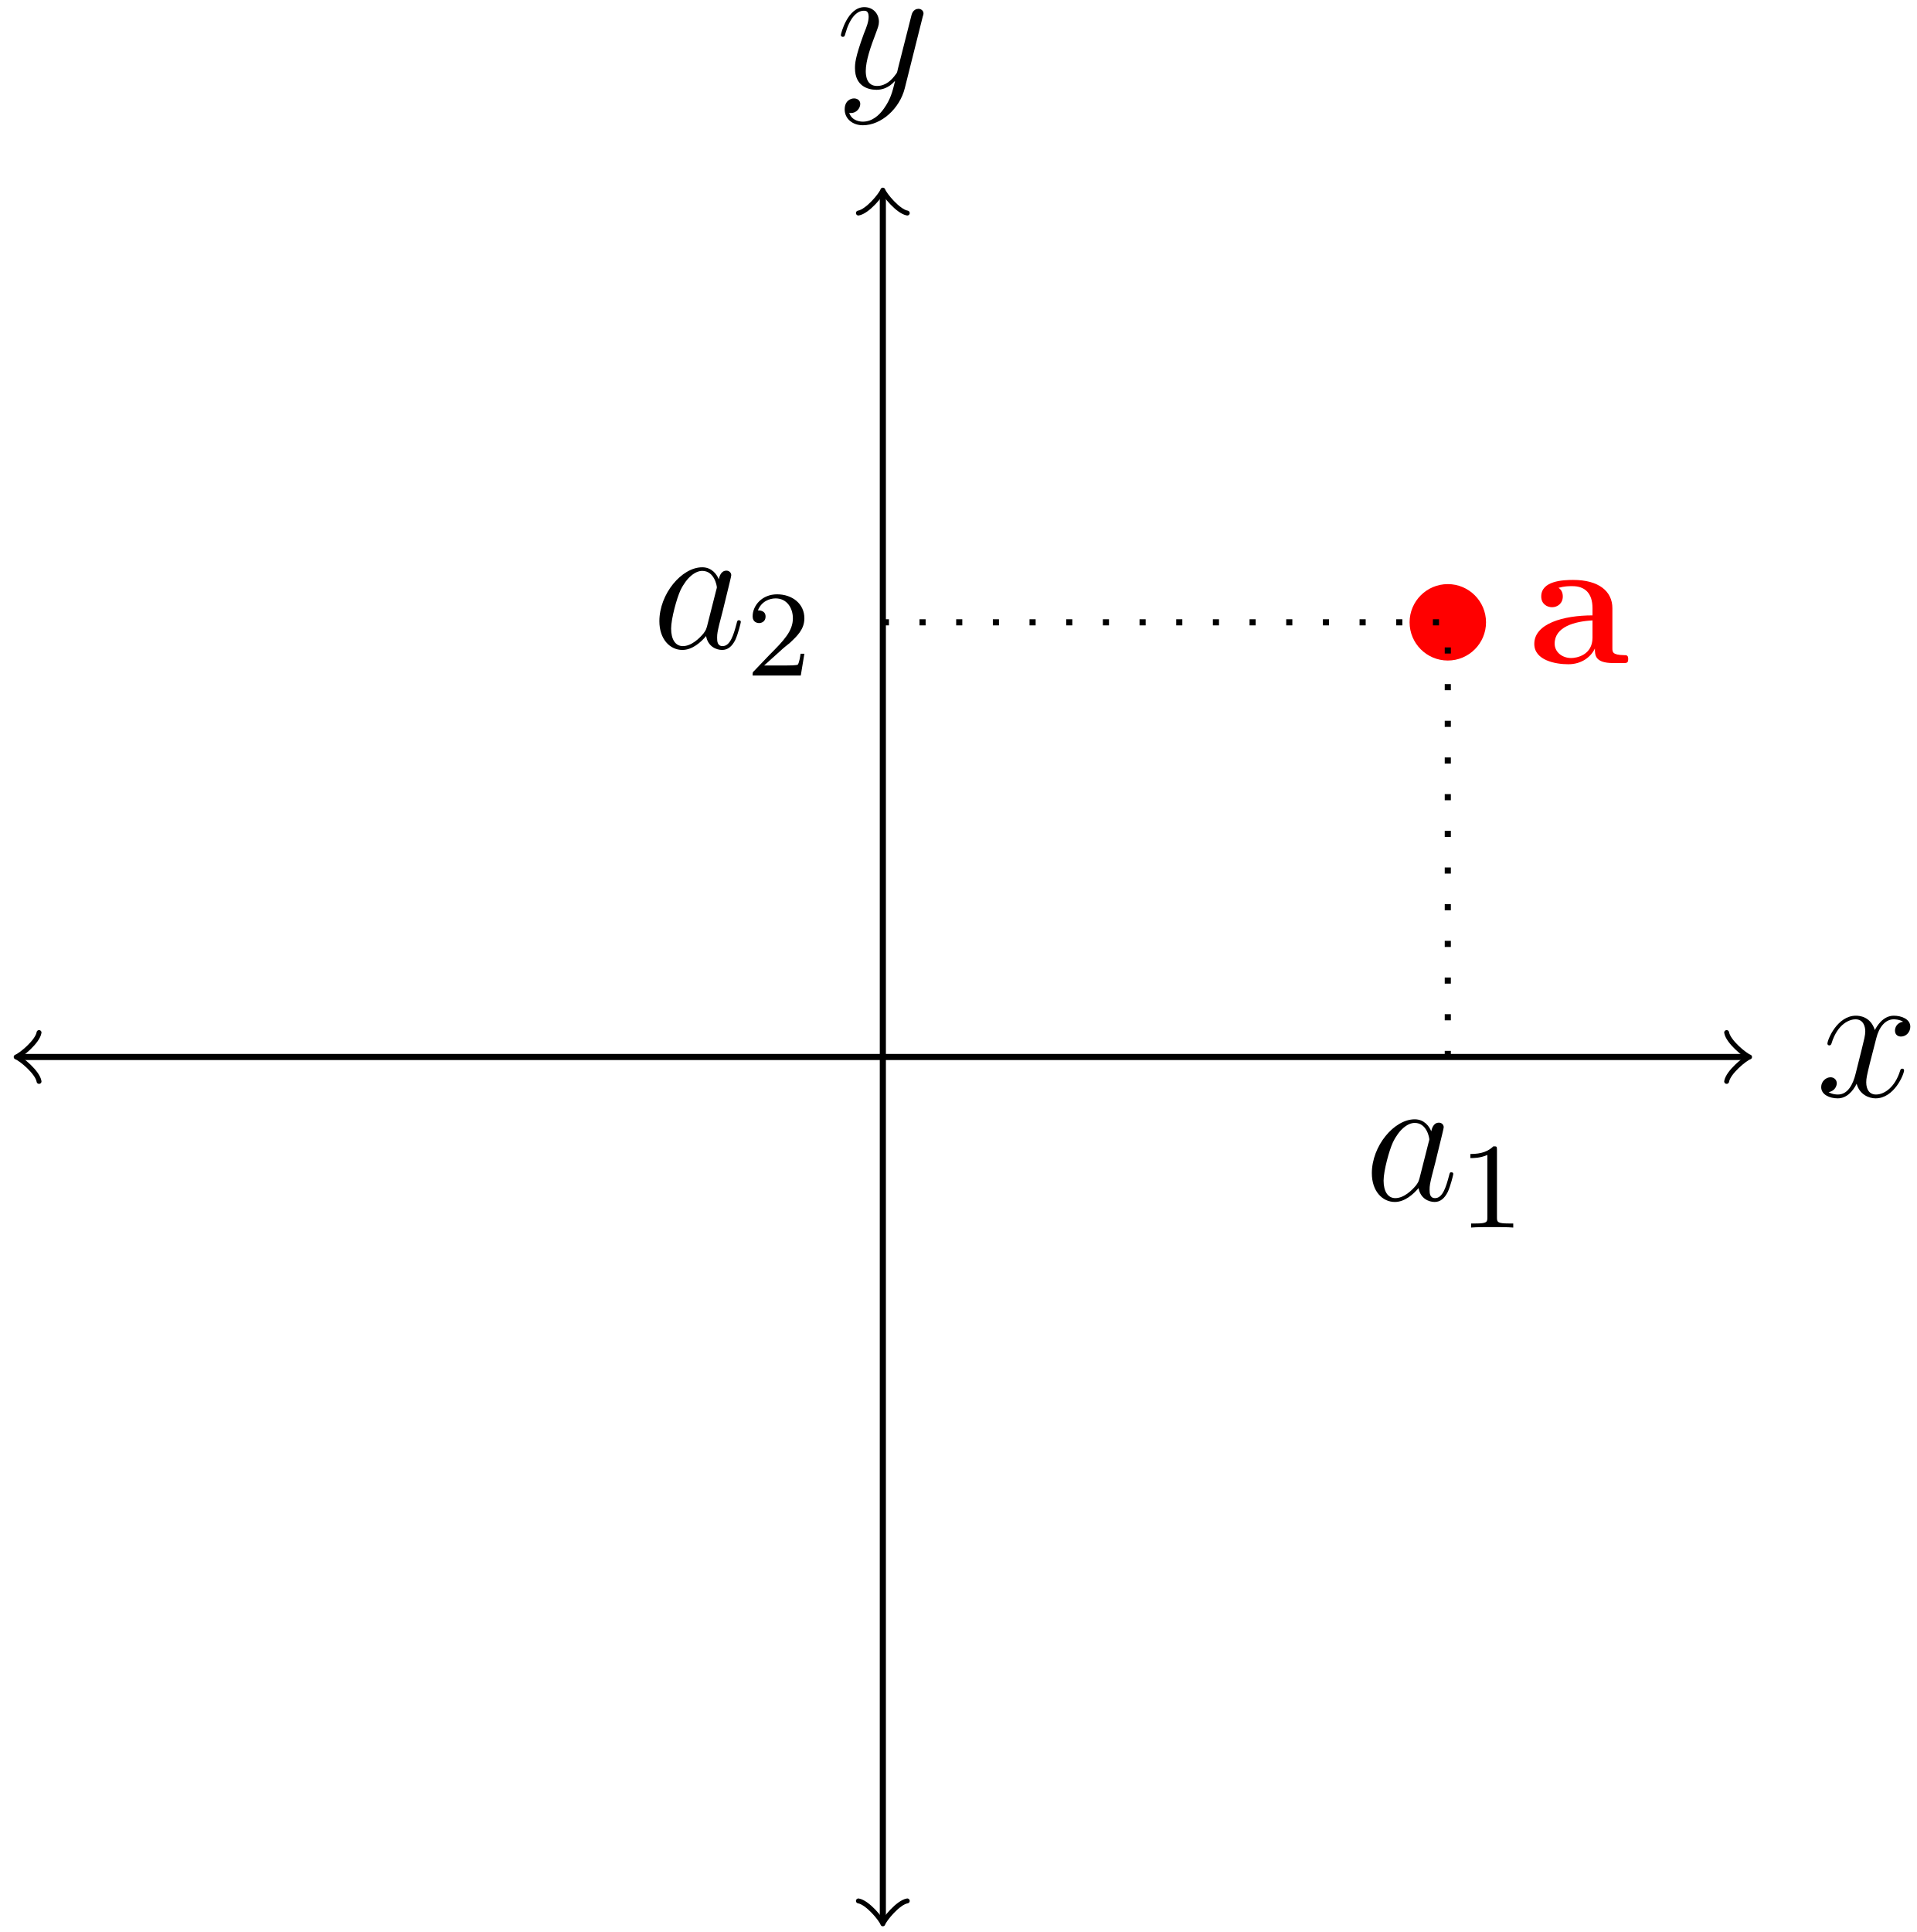
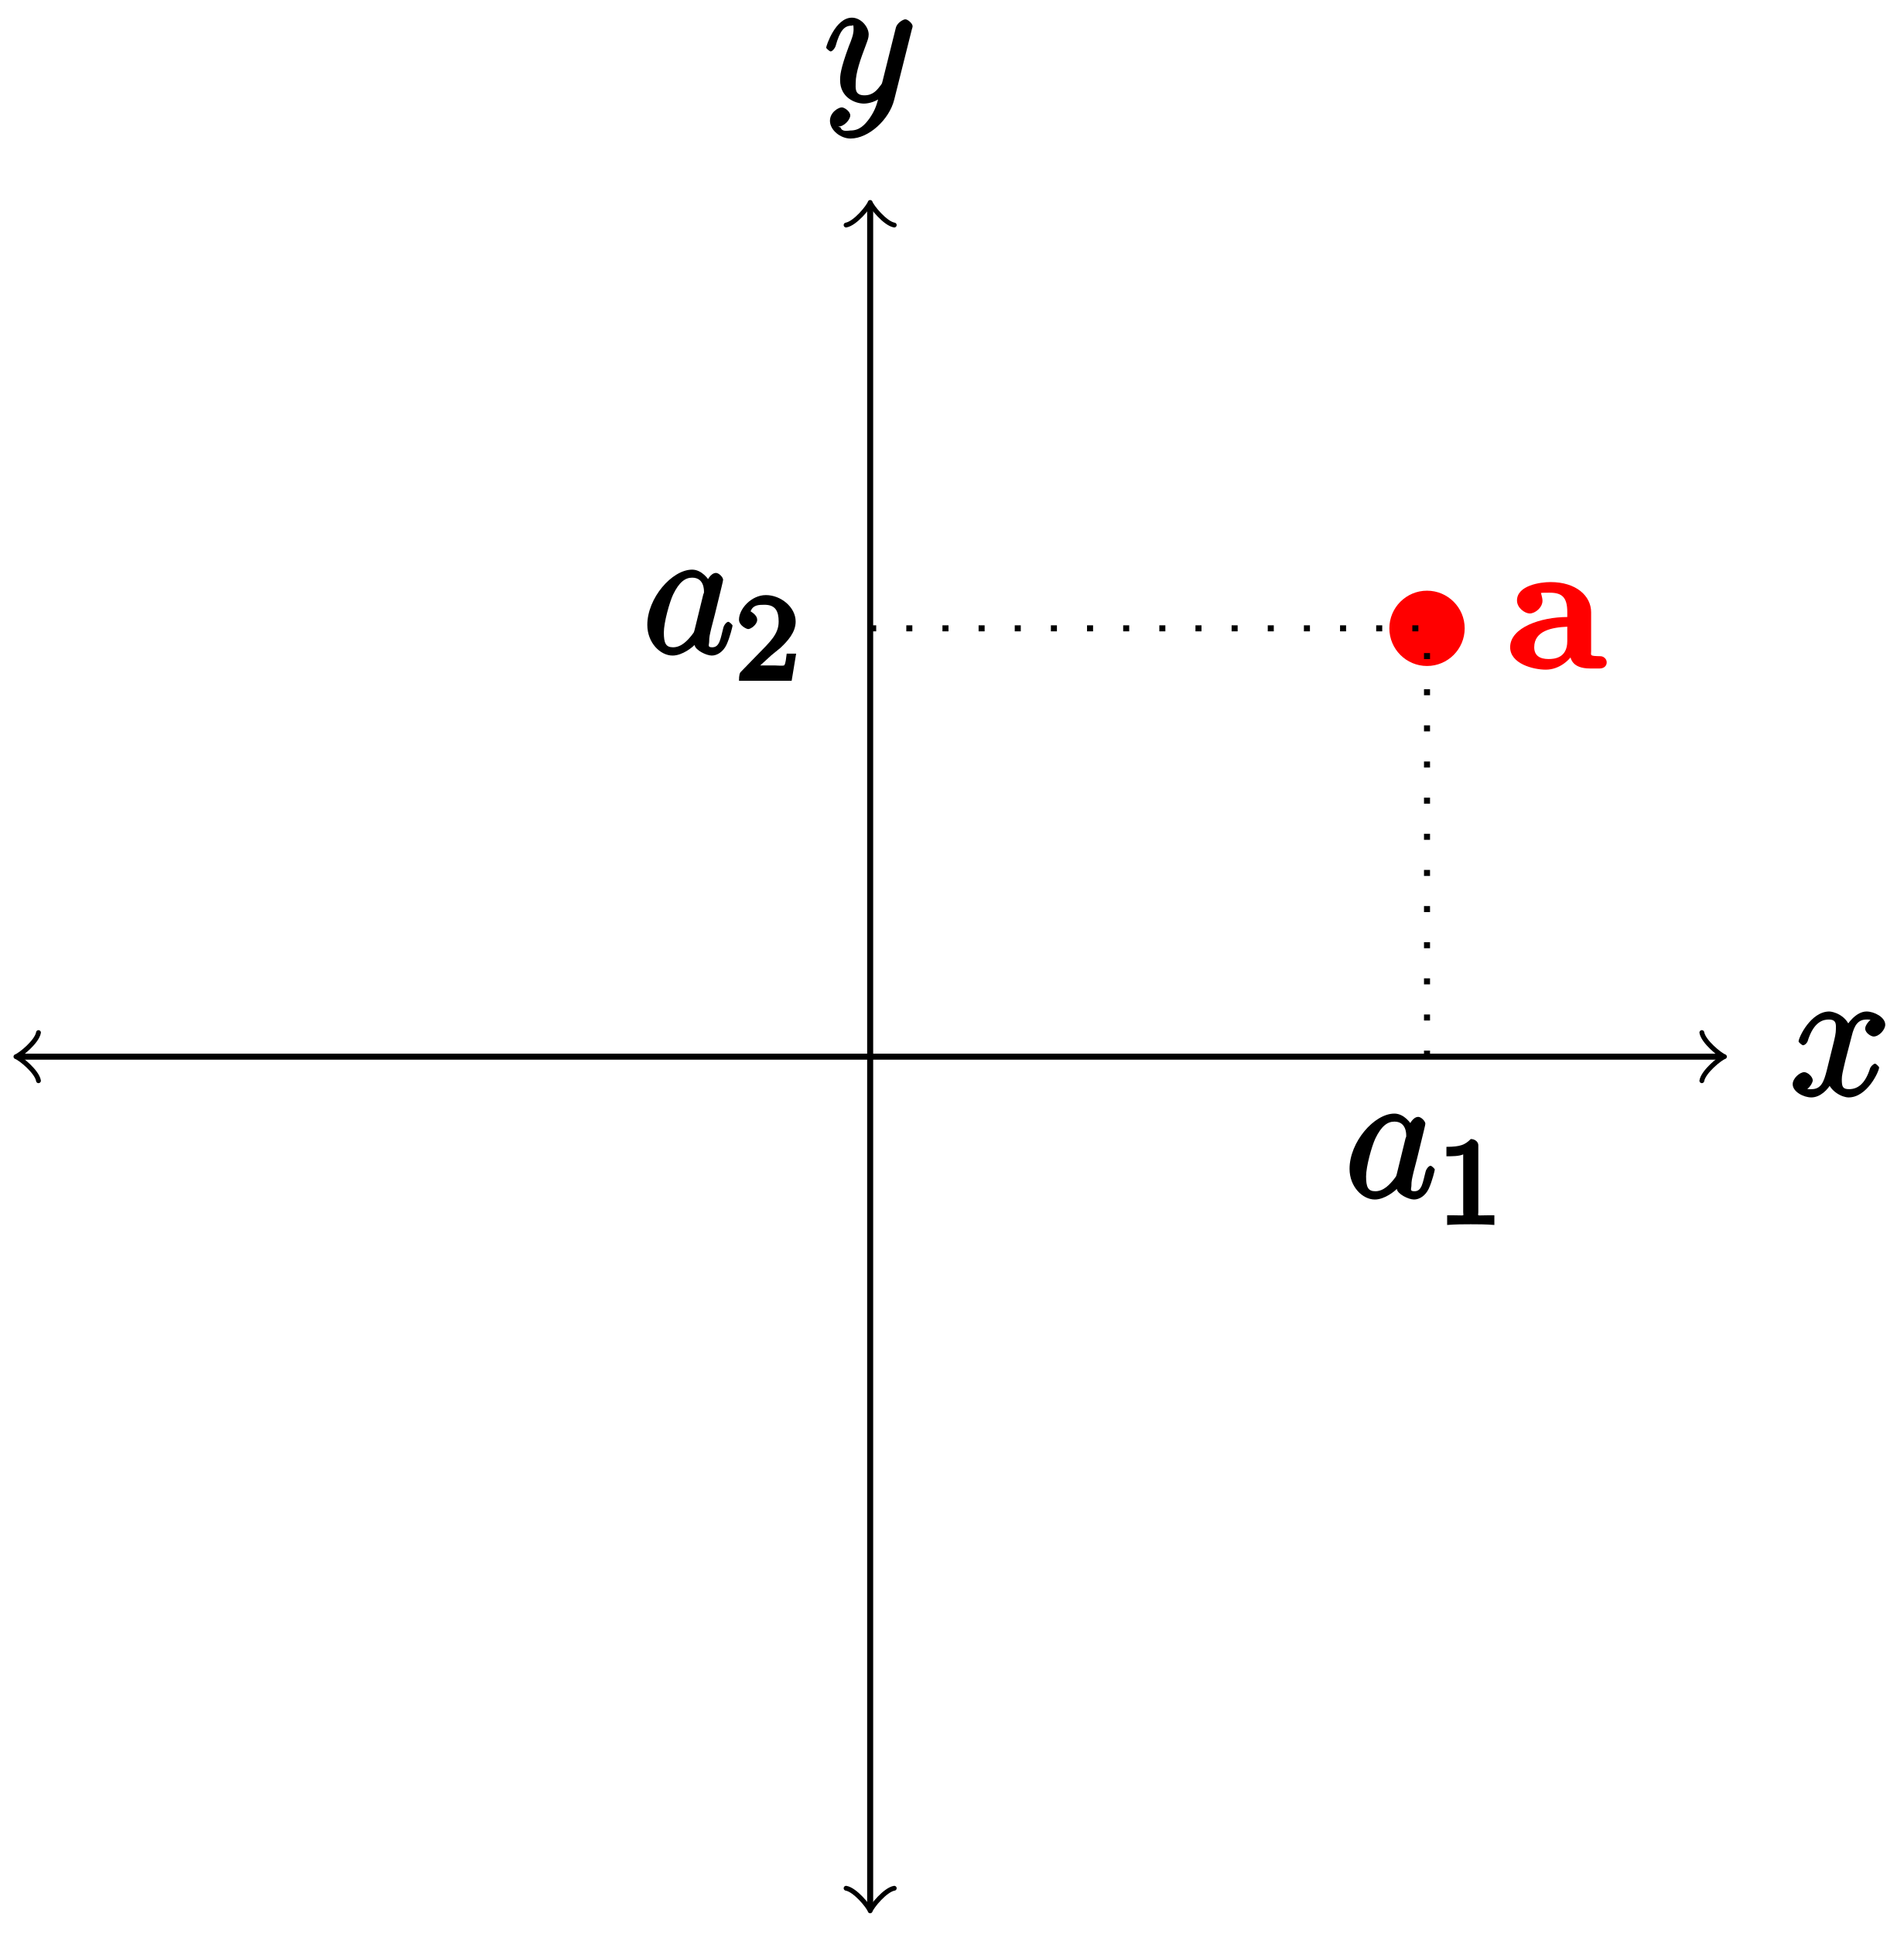
- <svg xmlns="http://www.w3.org/2000/svg" xmlns:xlink="http://www.w3.org/1999/xlink" width="125pt" height="126pt" viewBox="0 0 125 126" version="1.1">
+ <svg xmlns="http://www.w3.org/2000/svg" xmlns:xlink="http://www.w3.org/1999/xlink" width="126pt" height="128pt" viewBox="0 0 126 128" version="1.1">
  <defs>
    <g>
      <symbol overflow="visible" id="glyph0-0">
        <path style="stroke:none;" d="" />
      </symbol>
      <symbol overflow="visible" id="glyph0-1">
-         <path style="stroke:none;" d="M 5.672 -4.875 C 5.281 -4.812 5.141 -4.516 5.141 -4.297 C 5.141 -4 5.359 -3.906 5.531 -3.906 C 5.891 -3.906 6.141 -4.219 6.141 -4.547 C 6.141 -5.047 5.562 -5.266 5.062 -5.266 C 4.344 -5.266 3.938 -4.547 3.828 -4.328 C 3.547 -5.219 2.812 -5.266 2.594 -5.266 C 1.375 -5.266 0.734 -3.703 0.734 -3.438 C 0.734 -3.391 0.781 -3.328 0.859 -3.328 C 0.953 -3.328 0.984 -3.406 1 -3.453 C 1.406 -4.781 2.219 -5.031 2.562 -5.031 C 3.094 -5.031 3.203 -4.531 3.203 -4.25 C 3.203 -3.984 3.125 -3.703 2.984 -3.125 L 2.578 -1.5 C 2.406 -0.781 2.062 -0.125 1.422 -0.125 C 1.359 -0.125 1.062 -0.125 0.812 -0.281 C 1.25 -0.359 1.344 -0.719 1.344 -0.859 C 1.344 -1.094 1.156 -1.25 0.938 -1.25 C 0.641 -1.25 0.328 -0.984 0.328 -0.609 C 0.328 -0.109 0.891 0.125 1.406 0.125 C 1.984 0.125 2.391 -0.328 2.641 -0.828 C 2.828 -0.125 3.438 0.125 3.875 0.125 C 5.094 0.125 5.734 -1.453 5.734 -1.703 C 5.734 -1.766 5.688 -1.812 5.625 -1.812 C 5.516 -1.812 5.5 -1.75 5.469 -1.656 C 5.141 -0.609 4.453 -0.125 3.906 -0.125 C 3.484 -0.125 3.266 -0.438 3.266 -0.922 C 3.266 -1.188 3.312 -1.375 3.5 -2.156 L 3.922 -3.797 C 4.094 -4.5 4.5 -5.031 5.062 -5.031 C 5.078 -5.031 5.422 -5.031 5.672 -4.875 Z M 5.672 -4.875 " />
+         <path style="stroke:none;" d="M 5.672 -5.172 C 5.281 -5.109 4.969 -4.656 4.969 -4.438 C 4.969 -4.141 5.359 -3.906 5.531 -3.906 C 5.891 -3.906 6.297 -4.359 6.297 -4.688 C 6.297 -5.188 5.562 -5.562 5.062 -5.562 C 4.344 -5.562 3.766 -4.703 3.656 -4.469 L 3.984 -4.469 C 3.703 -5.359 2.812 -5.562 2.594 -5.562 C 1.375 -5.562 0.562 -3.844 0.562 -3.578 C 0.562 -3.531 0.781 -3.328 0.859 -3.328 C 0.953 -3.328 1.094 -3.438 1.156 -3.578 C 1.562 -4.922 2.219 -5.031 2.562 -5.031 C 3.094 -5.031 3.031 -4.672 3.031 -4.391 C 3.031 -4.125 2.969 -3.844 2.828 -3.281 L 2.422 -1.641 C 2.234 -0.922 2.062 -0.422 1.422 -0.422 C 1.359 -0.422 1.172 -0.375 0.922 -0.531 L 0.812 -0.281 C 1.25 -0.359 1.5 -0.859 1.5 -1 C 1.5 -1.25 1.156 -1.547 0.938 -1.547 C 0.641 -1.547 0.172 -1.141 0.172 -0.75 C 0.172 -0.25 0.891 0.125 1.406 0.125 C 1.984 0.125 2.5 -0.375 2.75 -0.859 L 2.469 -0.969 C 2.672 -0.266 3.438 0.125 3.875 0.125 C 5.094 0.125 5.891 -1.594 5.891 -1.859 C 5.891 -1.906 5.688 -2.109 5.625 -2.109 C 5.516 -2.109 5.328 -1.906 5.297 -1.812 C 4.969 -0.75 4.453 -0.422 3.906 -0.422 C 3.484 -0.422 3.422 -0.578 3.422 -1.062 C 3.422 -1.328 3.469 -1.516 3.656 -2.312 L 4.078 -3.938 C 4.25 -4.656 4.5 -5.031 5.062 -5.031 C 5.078 -5.031 5.297 -5.062 5.547 -4.906 Z M 5.672 -5.172 " />
      </symbol>
      <symbol overflow="visible" id="glyph0-2">
-         <path style="stroke:none;" d="M 3.141 1.344 C 2.828 1.797 2.359 2.203 1.766 2.203 C 1.625 2.203 1.047 2.172 0.875 1.625 C 0.906 1.641 0.969 1.641 0.984 1.641 C 1.344 1.641 1.594 1.328 1.594 1.047 C 1.594 0.781 1.359 0.688 1.188 0.688 C 0.984 0.688 0.578 0.828 0.578 1.406 C 0.578 2.016 1.094 2.438 1.766 2.438 C 2.969 2.438 4.172 1.344 4.5 0.016 L 5.672 -4.656 C 5.688 -4.703 5.719 -4.781 5.719 -4.859 C 5.719 -5.031 5.562 -5.156 5.391 -5.156 C 5.281 -5.156 5.031 -5.109 4.938 -4.75 L 4.047 -1.234 C 4 -1.016 4 -0.984 3.891 -0.859 C 3.656 -0.531 3.266 -0.125 2.688 -0.125 C 2.016 -0.125 1.953 -0.781 1.953 -1.094 C 1.953 -1.781 2.281 -2.703 2.609 -3.562 C 2.734 -3.906 2.812 -4.078 2.812 -4.312 C 2.812 -4.812 2.453 -5.266 1.859 -5.266 C 0.766 -5.266 0.328 -3.531 0.328 -3.438 C 0.328 -3.391 0.375 -3.328 0.453 -3.328 C 0.562 -3.328 0.578 -3.375 0.625 -3.547 C 0.906 -4.547 1.359 -5.031 1.828 -5.031 C 1.938 -5.031 2.141 -5.031 2.141 -4.641 C 2.141 -4.328 2.016 -3.984 1.828 -3.531 C 1.25 -1.953 1.25 -1.562 1.25 -1.281 C 1.25 -0.141 2.062 0.125 2.656 0.125 C 3 0.125 3.438 0.016 3.844 -0.438 L 3.859 -0.422 C 3.688 0.281 3.562 0.75 3.141 1.344 Z M 3.141 1.344 " />
+         <path style="stroke:none;" d="M 3.031 1.094 C 2.703 1.547 2.359 1.906 1.766 1.906 C 1.625 1.906 1.203 2.031 1.109 1.703 C 0.906 1.641 0.969 1.641 0.984 1.641 C 1.344 1.641 1.75 1.188 1.75 0.906 C 1.75 0.641 1.359 0.375 1.188 0.375 C 0.984 0.375 0.406 0.688 0.406 1.266 C 0.406 1.875 1.094 2.438 1.766 2.438 C 2.969 2.438 4.328 1.188 4.656 -0.125 L 5.828 -4.797 C 5.844 -4.859 5.875 -4.922 5.875 -5 C 5.875 -5.172 5.562 -5.453 5.391 -5.453 C 5.281 -5.453 4.859 -5.25 4.766 -4.891 L 3.891 -1.375 C 3.828 -1.156 3.875 -1.25 3.781 -1.109 C 3.531 -0.781 3.266 -0.422 2.688 -0.422 C 2.016 -0.422 2.109 -0.922 2.109 -1.25 C 2.109 -1.922 2.438 -2.844 2.766 -3.703 C 2.891 -4.047 2.969 -4.219 2.969 -4.453 C 2.969 -4.953 2.453 -5.562 1.859 -5.562 C 0.766 -5.562 0.156 -3.688 0.156 -3.578 C 0.156 -3.531 0.375 -3.328 0.453 -3.328 C 0.562 -3.328 0.734 -3.531 0.781 -3.688 C 1.062 -4.703 1.359 -5.031 1.828 -5.031 C 1.938 -5.031 1.969 -5.172 1.969 -4.781 C 1.969 -4.469 1.844 -4.125 1.656 -3.672 C 1.078 -2.109 1.078 -1.703 1.078 -1.422 C 1.078 -0.281 2.062 0.125 2.656 0.125 C 3 0.125 3.531 -0.031 3.844 -0.344 L 3.688 -0.516 C 3.516 0.141 3.438 0.5 3.031 1.094 Z M 3.031 1.094 " />
      </symbol>
      <symbol overflow="visible" id="glyph0-3">
-         <path style="stroke:none;" d="M 3.594 -1.422 C 3.531 -1.219 3.531 -1.188 3.375 -0.969 C 3.109 -0.641 2.578 -0.125 2.016 -0.125 C 1.531 -0.125 1.25 -0.562 1.25 -1.266 C 1.25 -1.922 1.625 -3.266 1.859 -3.766 C 2.266 -4.609 2.828 -5.031 3.281 -5.031 C 4.078 -5.031 4.234 -4.047 4.234 -3.953 C 4.234 -3.938 4.203 -3.797 4.188 -3.766 Z M 4.359 -4.484 C 4.234 -4.797 3.906 -5.266 3.281 -5.266 C 1.938 -5.266 0.484 -3.531 0.484 -1.75 C 0.484 -0.578 1.172 0.125 1.984 0.125 C 2.641 0.125 3.203 -0.391 3.531 -0.781 C 3.656 -0.078 4.219 0.125 4.578 0.125 C 4.938 0.125 5.219 -0.094 5.438 -0.531 C 5.625 -0.938 5.797 -1.656 5.797 -1.703 C 5.797 -1.766 5.75 -1.812 5.672 -1.812 C 5.562 -1.812 5.562 -1.75 5.516 -1.578 C 5.328 -0.875 5.109 -0.125 4.609 -0.125 C 4.266 -0.125 4.25 -0.438 4.25 -0.672 C 4.25 -0.938 4.281 -1.078 4.391 -1.547 C 4.469 -1.844 4.531 -2.109 4.625 -2.453 C 5.062 -4.25 5.172 -4.672 5.172 -4.75 C 5.172 -4.906 5.047 -5.047 4.859 -5.047 C 4.484 -5.047 4.391 -4.625 4.359 -4.484 Z M 4.359 -4.484 " />
+         <path style="stroke:none;" d="M 3.438 -1.562 C 3.375 -1.359 3.422 -1.453 3.25 -1.219 C 2.984 -0.891 2.578 -0.422 2.016 -0.422 C 1.531 -0.422 1.406 -0.703 1.406 -1.406 C 1.406 -2.062 1.781 -3.406 2.016 -3.906 C 2.422 -4.75 2.828 -5.031 3.281 -5.031 C 4.078 -5.031 4.062 -4.203 4.062 -4.094 C 4.062 -4.094 4.078 -4.047 4.016 -3.922 Z M 4.516 -4.625 C 4.391 -4.938 3.906 -5.562 3.281 -5.562 C 1.938 -5.562 0.312 -3.672 0.312 -1.906 C 0.312 -0.719 1.172 0.125 1.984 0.125 C 2.641 0.125 3.312 -0.438 3.438 -0.578 C 3.484 -0.234 4.219 0.125 4.578 0.125 C 4.938 0.125 5.328 -0.125 5.547 -0.578 C 5.781 -1.078 5.953 -1.812 5.953 -1.859 C 5.953 -1.906 5.75 -2.109 5.672 -2.109 C 5.562 -2.109 5.391 -1.906 5.344 -1.719 C 5.156 -1.016 5.109 -0.422 4.609 -0.422 C 4.266 -0.422 4.406 -0.578 4.406 -0.812 C 4.406 -1.094 4.438 -1.219 4.547 -1.688 C 4.625 -1.984 4.688 -2.25 4.781 -2.594 C 5.219 -4.391 5.328 -4.812 5.328 -4.891 C 5.328 -5.062 5.047 -5.344 4.859 -5.344 C 4.484 -5.344 4.219 -4.766 4.203 -4.625 Z M 4.516 -4.625 " />
      </symbol>
      <symbol overflow="visible" id="glyph1-0">
        <path style="stroke:none;" d="" />
      </symbol>
      <symbol overflow="visible" id="glyph1-1">
-         <path style="stroke:none;" d="M 2.5 -5.078 C 2.5 -5.297 2.484 -5.297 2.266 -5.297 C 1.938 -4.984 1.516 -4.797 0.766 -4.797 L 0.766 -4.531 C 0.984 -4.531 1.406 -4.531 1.875 -4.734 L 1.875 -0.656 C 1.875 -0.359 1.844 -0.266 1.094 -0.266 L 0.812 -0.266 L 0.812 0 C 1.141 -0.031 1.828 -0.031 2.188 -0.031 C 2.547 -0.031 3.234 -0.031 3.562 0 L 3.562 -0.266 L 3.281 -0.266 C 2.531 -0.266 2.5 -0.359 2.5 -0.656 Z M 2.5 -5.078 " />
+         <path style="stroke:none;" d="M 2.688 -5.266 C 2.688 -5.469 2.484 -5.672 2.188 -5.672 C 1.812 -5.297 1.516 -5.156 0.578 -5.156 L 0.578 -4.531 C 0.984 -4.531 1.406 -4.531 1.688 -4.656 L 1.688 -0.844 C 1.688 -0.547 1.844 -0.625 1.094 -0.625 L 0.625 -0.625 L 0.625 0.016 C 1.141 -0.031 1.828 -0.031 2.188 -0.031 C 2.547 -0.031 3.234 -0.031 3.75 0.016 L 3.75 -0.625 L 3.281 -0.625 C 2.531 -0.625 2.688 -0.547 2.688 -0.844 Z M 2.688 -5.266 " />
      </symbol>
      <symbol overflow="visible" id="glyph1-2">
-         <path style="stroke:none;" d="M 2.25 -1.625 C 2.375 -1.75 2.703 -2.016 2.844 -2.125 C 3.328 -2.578 3.797 -3.016 3.797 -3.734 C 3.797 -4.688 3 -5.297 2.016 -5.297 C 1.047 -5.297 0.422 -4.578 0.422 -3.859 C 0.422 -3.469 0.734 -3.422 0.844 -3.422 C 1.016 -3.422 1.266 -3.531 1.266 -3.844 C 1.266 -4.25 0.859 -4.25 0.766 -4.25 C 1 -4.844 1.531 -5.031 1.922 -5.031 C 2.656 -5.031 3.047 -4.406 3.047 -3.734 C 3.047 -2.906 2.469 -2.297 1.516 -1.344 L 0.516 -0.297 C 0.422 -0.219 0.422 -0.203 0.422 0 L 3.562 0 L 3.797 -1.422 L 3.547 -1.422 C 3.531 -1.266 3.469 -0.875 3.375 -0.719 C 3.328 -0.656 2.719 -0.656 2.594 -0.656 L 1.172 -0.656 Z M 2.25 -1.625 " />
+         <path style="stroke:none;" d="M 2.375 -1.688 C 2.5 -1.797 2.844 -2.062 2.969 -2.172 C 3.453 -2.625 3.984 -3.203 3.984 -3.922 C 3.984 -4.875 3 -5.672 2.016 -5.672 C 1.047 -5.672 0.234 -4.75 0.234 -4.047 C 0.234 -3.656 0.734 -3.422 0.844 -3.422 C 1.016 -3.422 1.438 -3.719 1.438 -4.031 C 1.438 -4.438 0.859 -4.625 1.016 -4.625 C 1.172 -5.016 1.531 -5.031 1.922 -5.031 C 2.656 -5.031 2.859 -4.594 2.859 -3.922 C 2.859 -3.094 2.328 -2.609 1.391 -1.656 L 0.375 -0.609 C 0.281 -0.531 0.234 -0.375 0.234 0 L 3.719 0 L 4.016 -1.797 L 3.391 -1.797 C 3.344 -1.453 3.328 -1.172 3.234 -1.031 C 3.188 -0.969 2.719 -1.016 2.594 -1.016 L 1.172 -1.016 L 1.297 -0.703 Z M 2.375 -1.688 " />
      </symbol>
      <symbol overflow="visible" id="glyph2-0">
        <path style="stroke:none;" d="" />
      </symbol>
      <symbol overflow="visible" id="glyph2-1">
-         <path style="stroke:none;" d="M 5.5 -3.578 C 5.5 -4.672 4.625 -5.422 2.938 -5.422 C 2.266 -5.422 0.859 -5.359 0.859 -4.344 C 0.859 -3.844 1.25 -3.641 1.562 -3.641 C 1.922 -3.641 2.266 -3.891 2.266 -4.344 C 2.266 -4.562 2.188 -4.781 1.984 -4.906 C 2.375 -5.016 2.672 -5.016 2.891 -5.016 C 3.703 -5.016 4.203 -4.562 4.203 -3.578 L 4.203 -3.109 C 2.312 -3.109 0.406 -2.578 0.406 -1.25 C 0.406 -0.172 1.797 0.078 2.625 0.078 C 3.531 0.078 4.125 -0.438 4.359 -0.953 C 4.359 -0.516 4.359 0 5.562 0 L 6.188 0 C 6.438 0 6.531 0 6.531 -0.266 C 6.531 -0.516 6.422 -0.516 6.25 -0.516 C 5.5 -0.531 5.5 -0.719 5.5 -0.984 Z M 4.203 -1.656 C 4.203 -0.531 3.188 -0.328 2.812 -0.328 C 2.219 -0.328 1.734 -0.719 1.734 -1.266 C 1.734 -2.359 3.031 -2.719 4.203 -2.781 Z M 4.203 -1.656 " />
+         <path style="stroke:none;" d="M 5.625 -3.719 C 5.625 -4.812 4.625 -5.719 2.938 -5.719 C 2.266 -5.719 0.719 -5.5 0.719 -4.5 C 0.719 -4 1.25 -3.641 1.562 -3.641 C 1.922 -3.641 2.406 -4.031 2.406 -4.484 C 2.406 -4.703 2.281 -5.031 2.312 -5 C 2.375 -5.016 2.672 -5.016 2.891 -5.016 C 3.703 -5.016 4.047 -4.703 4.047 -3.734 L 4.047 -3.406 C 2.312 -3.406 0.266 -2.719 0.266 -1.406 C 0.266 -0.312 1.797 0.078 2.625 0.078 C 3.531 0.078 4.25 -0.578 4.5 -1.094 L 4.219 -1.094 C 4.219 -0.656 4.359 0 5.562 0 L 6.188 0 C 6.438 0 6.656 -0.141 6.656 -0.406 C 6.656 -0.656 6.422 -0.812 6.25 -0.812 C 5.5 -0.828 5.625 -0.859 5.625 -1.141 Z M 4.047 -1.812 C 4.047 -0.688 3.188 -0.625 2.812 -0.625 C 2.219 -0.625 1.859 -0.859 1.859 -1.406 C 1.859 -2.5 3.031 -2.719 4.047 -2.766 Z M 4.047 -1.812 " />
      </symbol>
    </g>
  </defs>
  <g id="surface1">
-     <path style="fill:none;stroke-width:0.399;stroke-linecap:butt;stroke-linejoin:miter;stroke:rgb(0%,0%,0%);stroke-opacity:1;stroke-miterlimit:10;" d="M -56.235 -0.001 L 56.237 -0.001 " transform="matrix(1,0,0,-1,57.587,68.933)" />
-     <path style="fill:none;stroke-width:0.319;stroke-linecap:round;stroke-linejoin:round;stroke:rgb(0%,0%,0%);stroke-opacity:1;stroke-miterlimit:10;" d="M -1.195 1.594 C -1.098 0.997 0 0.098 0.297 0.001 C 0 -0.101 -1.098 -0.996 -1.195 -1.593 " transform="matrix(-1,0,0,1,1.35166,68.933)" />
-     <path style="fill:none;stroke-width:0.319;stroke-linecap:round;stroke-linejoin:round;stroke:rgb(0%,0%,0%);stroke-opacity:1;stroke-miterlimit:10;" d="M -1.197 1.593 C -1.096 0.996 0.002 0.101 0.299 -0.001 C 0.002 -0.098 -1.096 -0.997 -1.197 -1.594 " transform="matrix(1,0,0,-1,113.8223,68.933)" />
+     <path style="fill:none;stroke-width:0.399;stroke-linecap:butt;stroke-linejoin:miter;stroke:rgb(0%,0%,0%);stroke-opacity:1;stroke-miterlimit:10;" d="M -56.235 -0.001 L 56.237 -0.001 " transform="matrix(1,0,0,-1,57.587,69.933)" />
+     <path style="fill:none;stroke-width:0.319;stroke-linecap:round;stroke-linejoin:round;stroke:rgb(0%,0%,0%);stroke-opacity:1;stroke-miterlimit:10;" d="M -1.195 1.594 C -1.098 0.997 0 0.098 0.297 0.001 C 0 -0.101 -1.098 -0.996 -1.195 -1.593 " transform="matrix(-1,0,0,1,1.35166,69.933)" />
+     <path style="fill:none;stroke-width:0.319;stroke-linecap:round;stroke-linejoin:round;stroke:rgb(0%,0%,0%);stroke-opacity:1;stroke-miterlimit:10;" d="M -1.197 1.593 C -1.096 0.996 0.002 0.101 0.299 -0.001 C 0.002 -0.098 -1.096 -0.997 -1.197 -1.594 " transform="matrix(1,0,0,-1,113.8223,69.933)" />
    <g style="fill:rgb(0%,0%,0%);fill-opacity:1;">
-       <use xlink:href="#glyph0-1" x="118.465" y="71.507" />
+       <use xlink:href="#glyph0-1" x="118.465" y="72.507" />
    </g>
-     <path style="fill:none;stroke-width:0.399;stroke-linecap:butt;stroke-linejoin:miter;stroke:rgb(0%,0%,0%);stroke-opacity:1;stroke-miterlimit:10;" d="M -0.001 -56.235 L -0.001 56.234 " transform="matrix(1,0,0,-1,57.587,68.933)" />
-     <path style="fill:none;stroke-width:0.319;stroke-linecap:round;stroke-linejoin:round;stroke:rgb(0%,0%,0%);stroke-opacity:1;stroke-miterlimit:10;" d="M -1.196 1.593 C -1.094 0.995 -0 0.101 0.3 -0.001 C -0 -0.099 -1.094 -0.997 -1.196 -1.595 " transform="matrix(0,1,1,0,57.587,125.1683)" />
-     <path style="fill:none;stroke-width:0.319;stroke-linecap:round;stroke-linejoin:round;stroke:rgb(0%,0%,0%);stroke-opacity:1;stroke-miterlimit:10;" d="M -1.197 1.595 C -1.095 0.997 -0.002 0.099 0.299 0.001 C -0.002 -0.101 -1.095 -0.995 -1.197 -1.593 " transform="matrix(0,-1,-1,0,57.587,12.69766)" />
+     <path style="fill:none;stroke-width:0.399;stroke-linecap:butt;stroke-linejoin:miter;stroke:rgb(0%,0%,0%);stroke-opacity:1;stroke-miterlimit:10;" d="M -0.001 -56.235 L -0.001 56.234 " transform="matrix(1,0,0,-1,57.587,69.933)" />
+     <path style="fill:none;stroke-width:0.319;stroke-linecap:round;stroke-linejoin:round;stroke:rgb(0%,0%,0%);stroke-opacity:1;stroke-miterlimit:10;" d="M -1.196 1.593 C -1.094 0.995 -0 0.101 0.3 -0.001 C -0 -0.099 -1.094 -0.997 -1.196 -1.595 " transform="matrix(0,1,1,0,57.587,126.1683)" />
+     <path style="fill:none;stroke-width:0.319;stroke-linecap:round;stroke-linejoin:round;stroke:rgb(0%,0%,0%);stroke-opacity:1;stroke-miterlimit:10;" d="M -1.197 1.595 C -1.095 0.997 -0.002 0.099 0.299 0.001 C -0.002 -0.101 -1.095 -0.995 -1.197 -1.593 " transform="matrix(0,-1,-1,0,57.587,13.69766)" />
    <g style="fill:rgb(0%,0%,0%);fill-opacity:1;">
-       <use xlink:href="#glyph0-2" x="54.519" y="5.731" />
+       <use xlink:href="#glyph0-2" x="54.519" y="6.731" />
    </g>
-     <path style=" stroke:none;fill-rule:nonzero;fill:rgb(100%,0%,0%);fill-opacity:1;" d="M 96.93 40.586 C 96.93 39.211 95.812 38.094 94.438 38.094 C 93.062 38.094 91.945 39.211 91.945 40.586 C 91.945 41.961 93.062 43.078 94.438 43.078 C 95.812 43.078 96.93 41.961 96.93 40.586 Z M 96.93 40.586 " />
-     <path style="fill:none;stroke-width:0.399;stroke-linecap:butt;stroke-linejoin:miter;stroke:rgb(0%,0%,0%);stroke-opacity:1;stroke-dasharray:0.399,1.993;stroke-miterlimit:10;" d="M 36.85 -0.001 L 36.85 28.347 " transform="matrix(1,0,0,-1,57.587,68.933)" />
+     <path style=" stroke:none;fill-rule:nonzero;fill:rgb(100%,0%,0%);fill-opacity:1;" d="M 96.93 41.586 C 96.93 40.211 95.812 39.094 94.438 39.094 C 93.062 39.094 91.945 40.211 91.945 41.586 C 91.945 42.961 93.062 44.078 94.438 44.078 C 95.812 44.078 96.93 42.961 96.93 41.586 Z M 96.93 41.586 " />
+     <path style="fill:none;stroke-width:0.399;stroke-linecap:butt;stroke-linejoin:miter;stroke:rgb(0%,0%,0%);stroke-opacity:1;stroke-dasharray:0.399,1.993;stroke-miterlimit:10;" d="M 36.85 -0.001 L 36.85 28.347 " transform="matrix(1,0,0,-1,57.587,69.933)" />
    <g style="fill:rgb(0%,0%,0%);fill-opacity:1;">
-       <use xlink:href="#glyph0-3" x="88.999" y="78.264" />
+       <use xlink:href="#glyph0-3" x="88.999" y="79.264" />
    </g>
    <g style="fill:rgb(0%,0%,0%);fill-opacity:1;">
-       <use xlink:href="#glyph1-1" x="95.144" y="80.058" />
+       <use xlink:href="#glyph1-1" x="95.144" y="81.058" />
    </g>
-     <path style="fill:none;stroke-width:0.399;stroke-linecap:butt;stroke-linejoin:miter;stroke:rgb(0%,0%,0%);stroke-opacity:1;stroke-dasharray:0.399,1.993;stroke-miterlimit:10;" d="M -0.001 28.347 L 36.85 28.347 " transform="matrix(1,0,0,-1,57.587,68.933)" />
+     <path style="fill:none;stroke-width:0.399;stroke-linecap:butt;stroke-linejoin:miter;stroke:rgb(0%,0%,0%);stroke-opacity:1;stroke-dasharray:0.399,1.993;stroke-miterlimit:10;" d="M -0.001 28.347 L 36.85 28.347 " transform="matrix(1,0,0,-1,57.587,69.933)" />
    <g style="fill:rgb(0%,0%,0%);fill-opacity:1;">
-       <use xlink:href="#glyph0-3" x="42.526" y="42.263" />
+       <use xlink:href="#glyph0-3" x="42.526" y="43.263" />
    </g>
    <g style="fill:rgb(0%,0%,0%);fill-opacity:1;">
-       <use xlink:href="#glyph1-2" x="48.671" y="44.057" />
+       <use xlink:href="#glyph1-2" x="48.671" y="45.057" />
    </g>
    <g style="fill:rgb(100%,0%,0%);fill-opacity:1;">
-       <use xlink:href="#glyph2-1" x="99.673" y="43.243" />
+       <use xlink:href="#glyph2-1" x="99.673" y="44.243" />
    </g>
  </g>
</svg>
